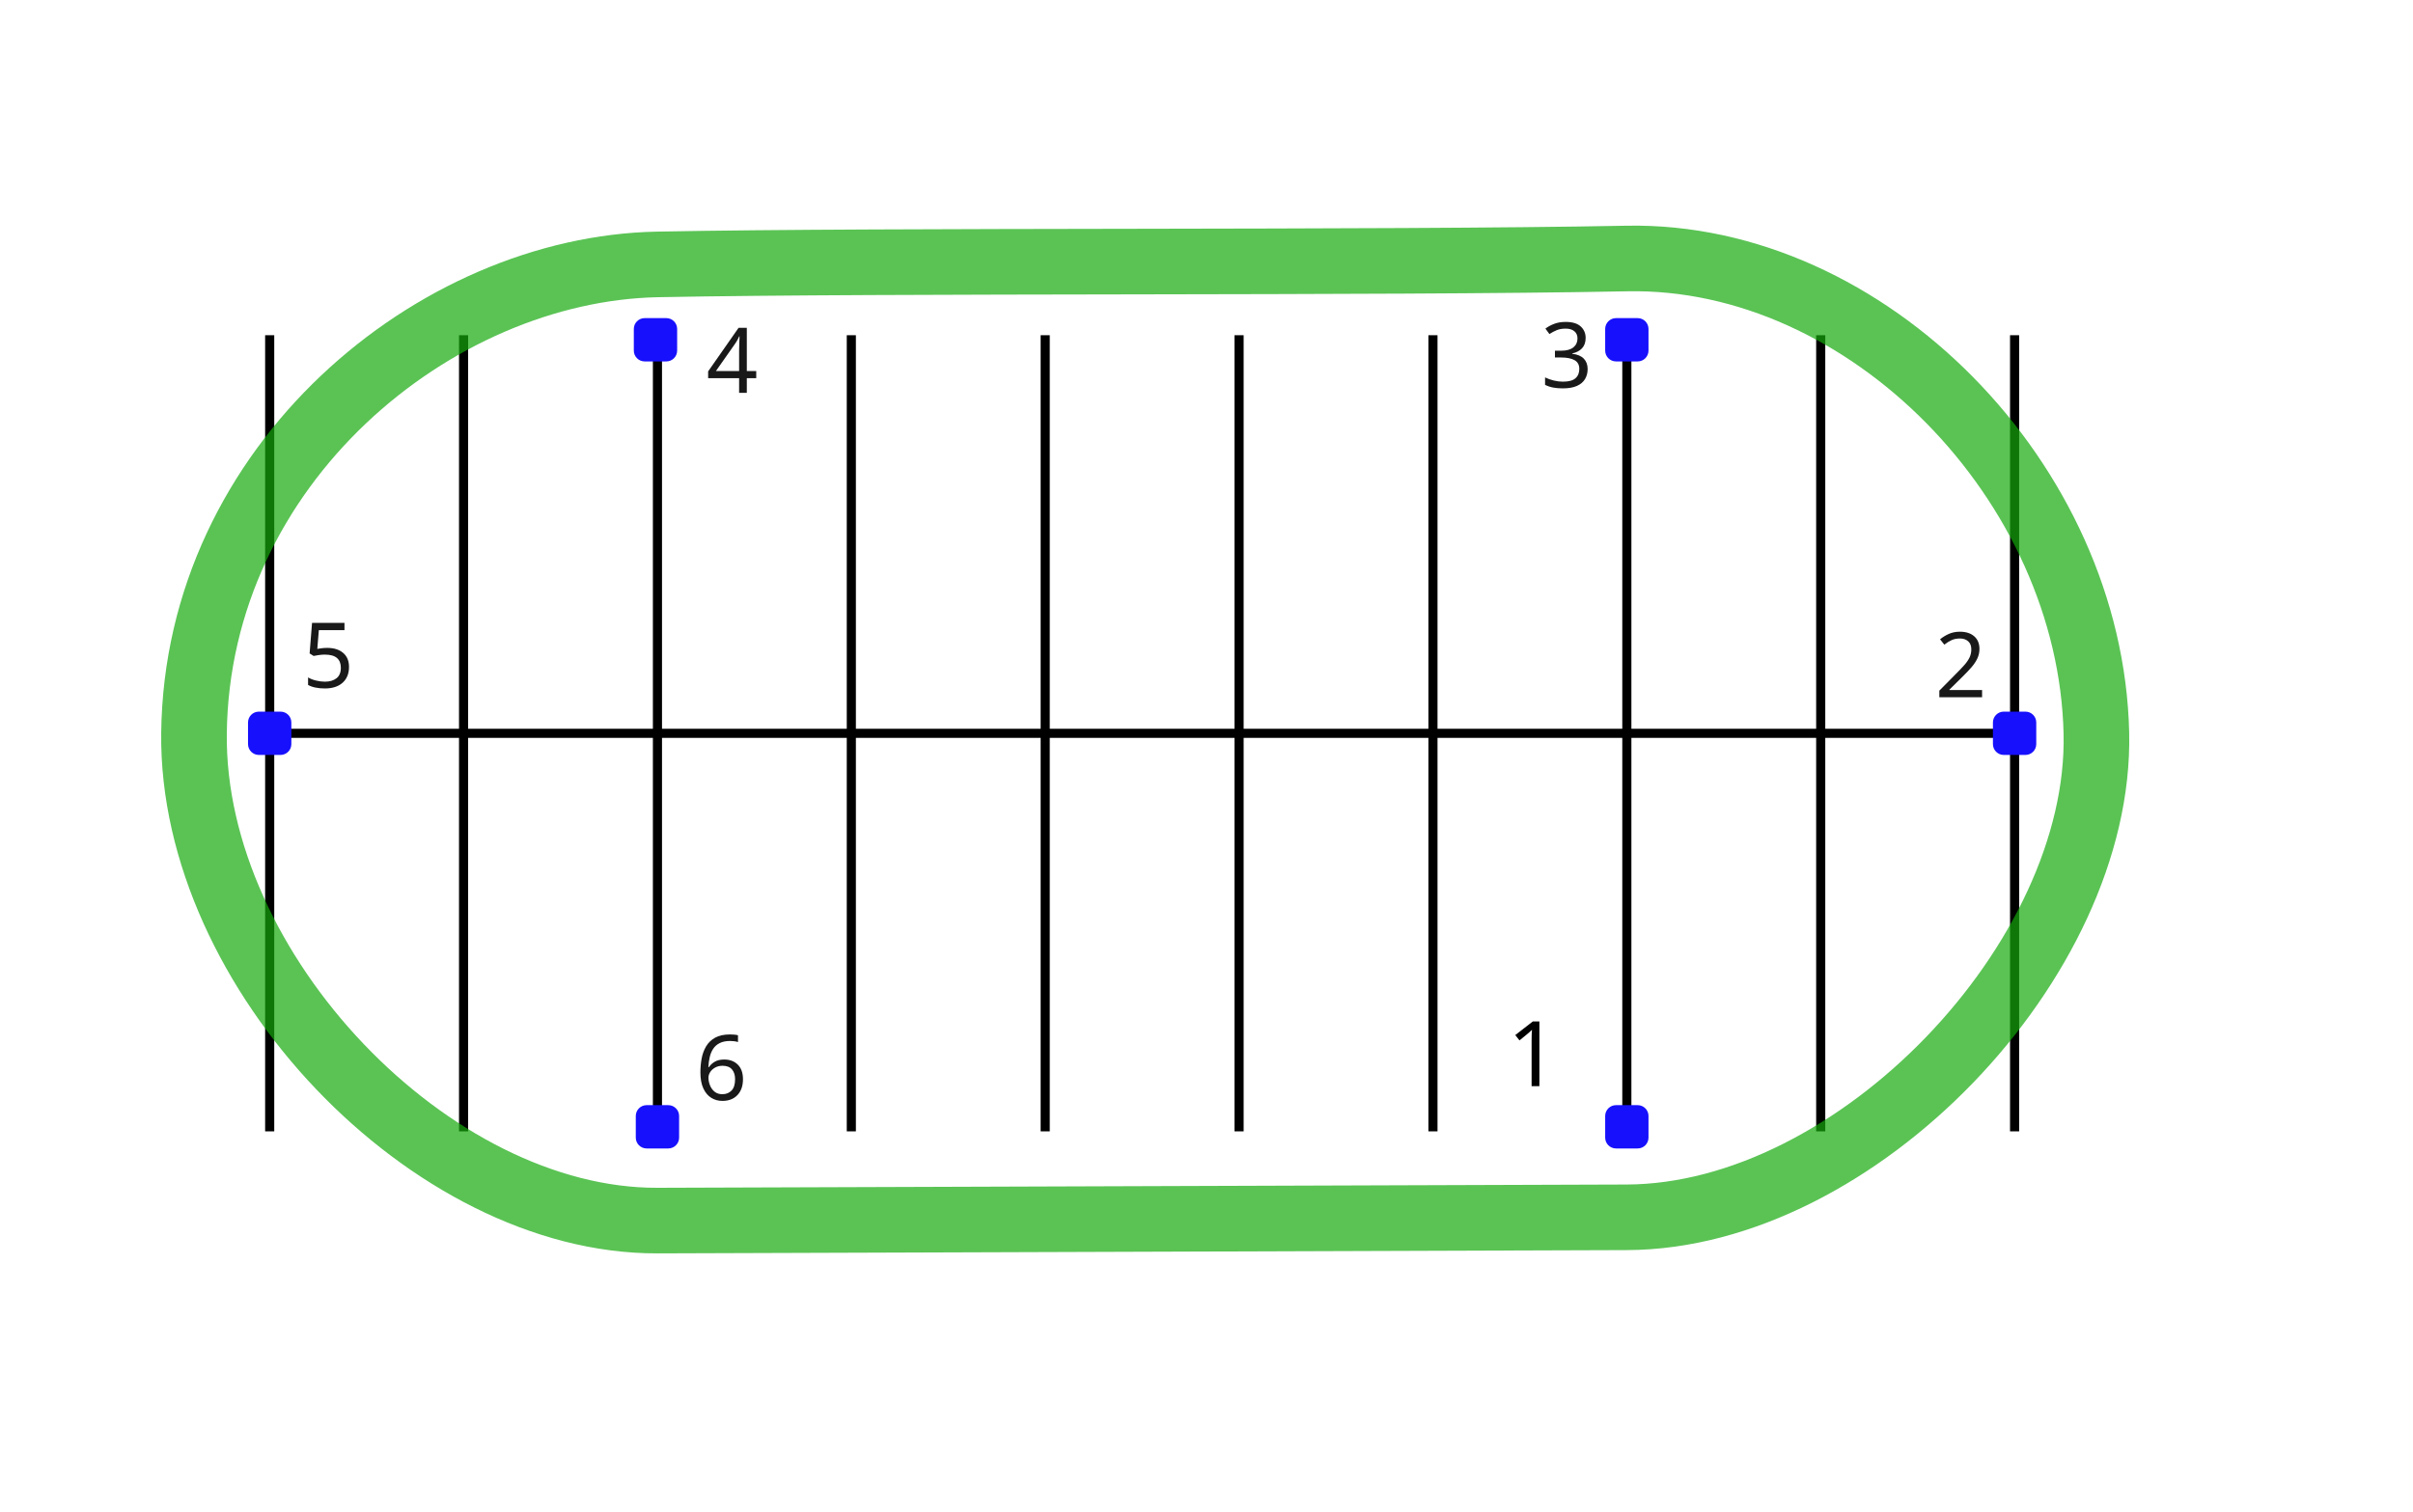
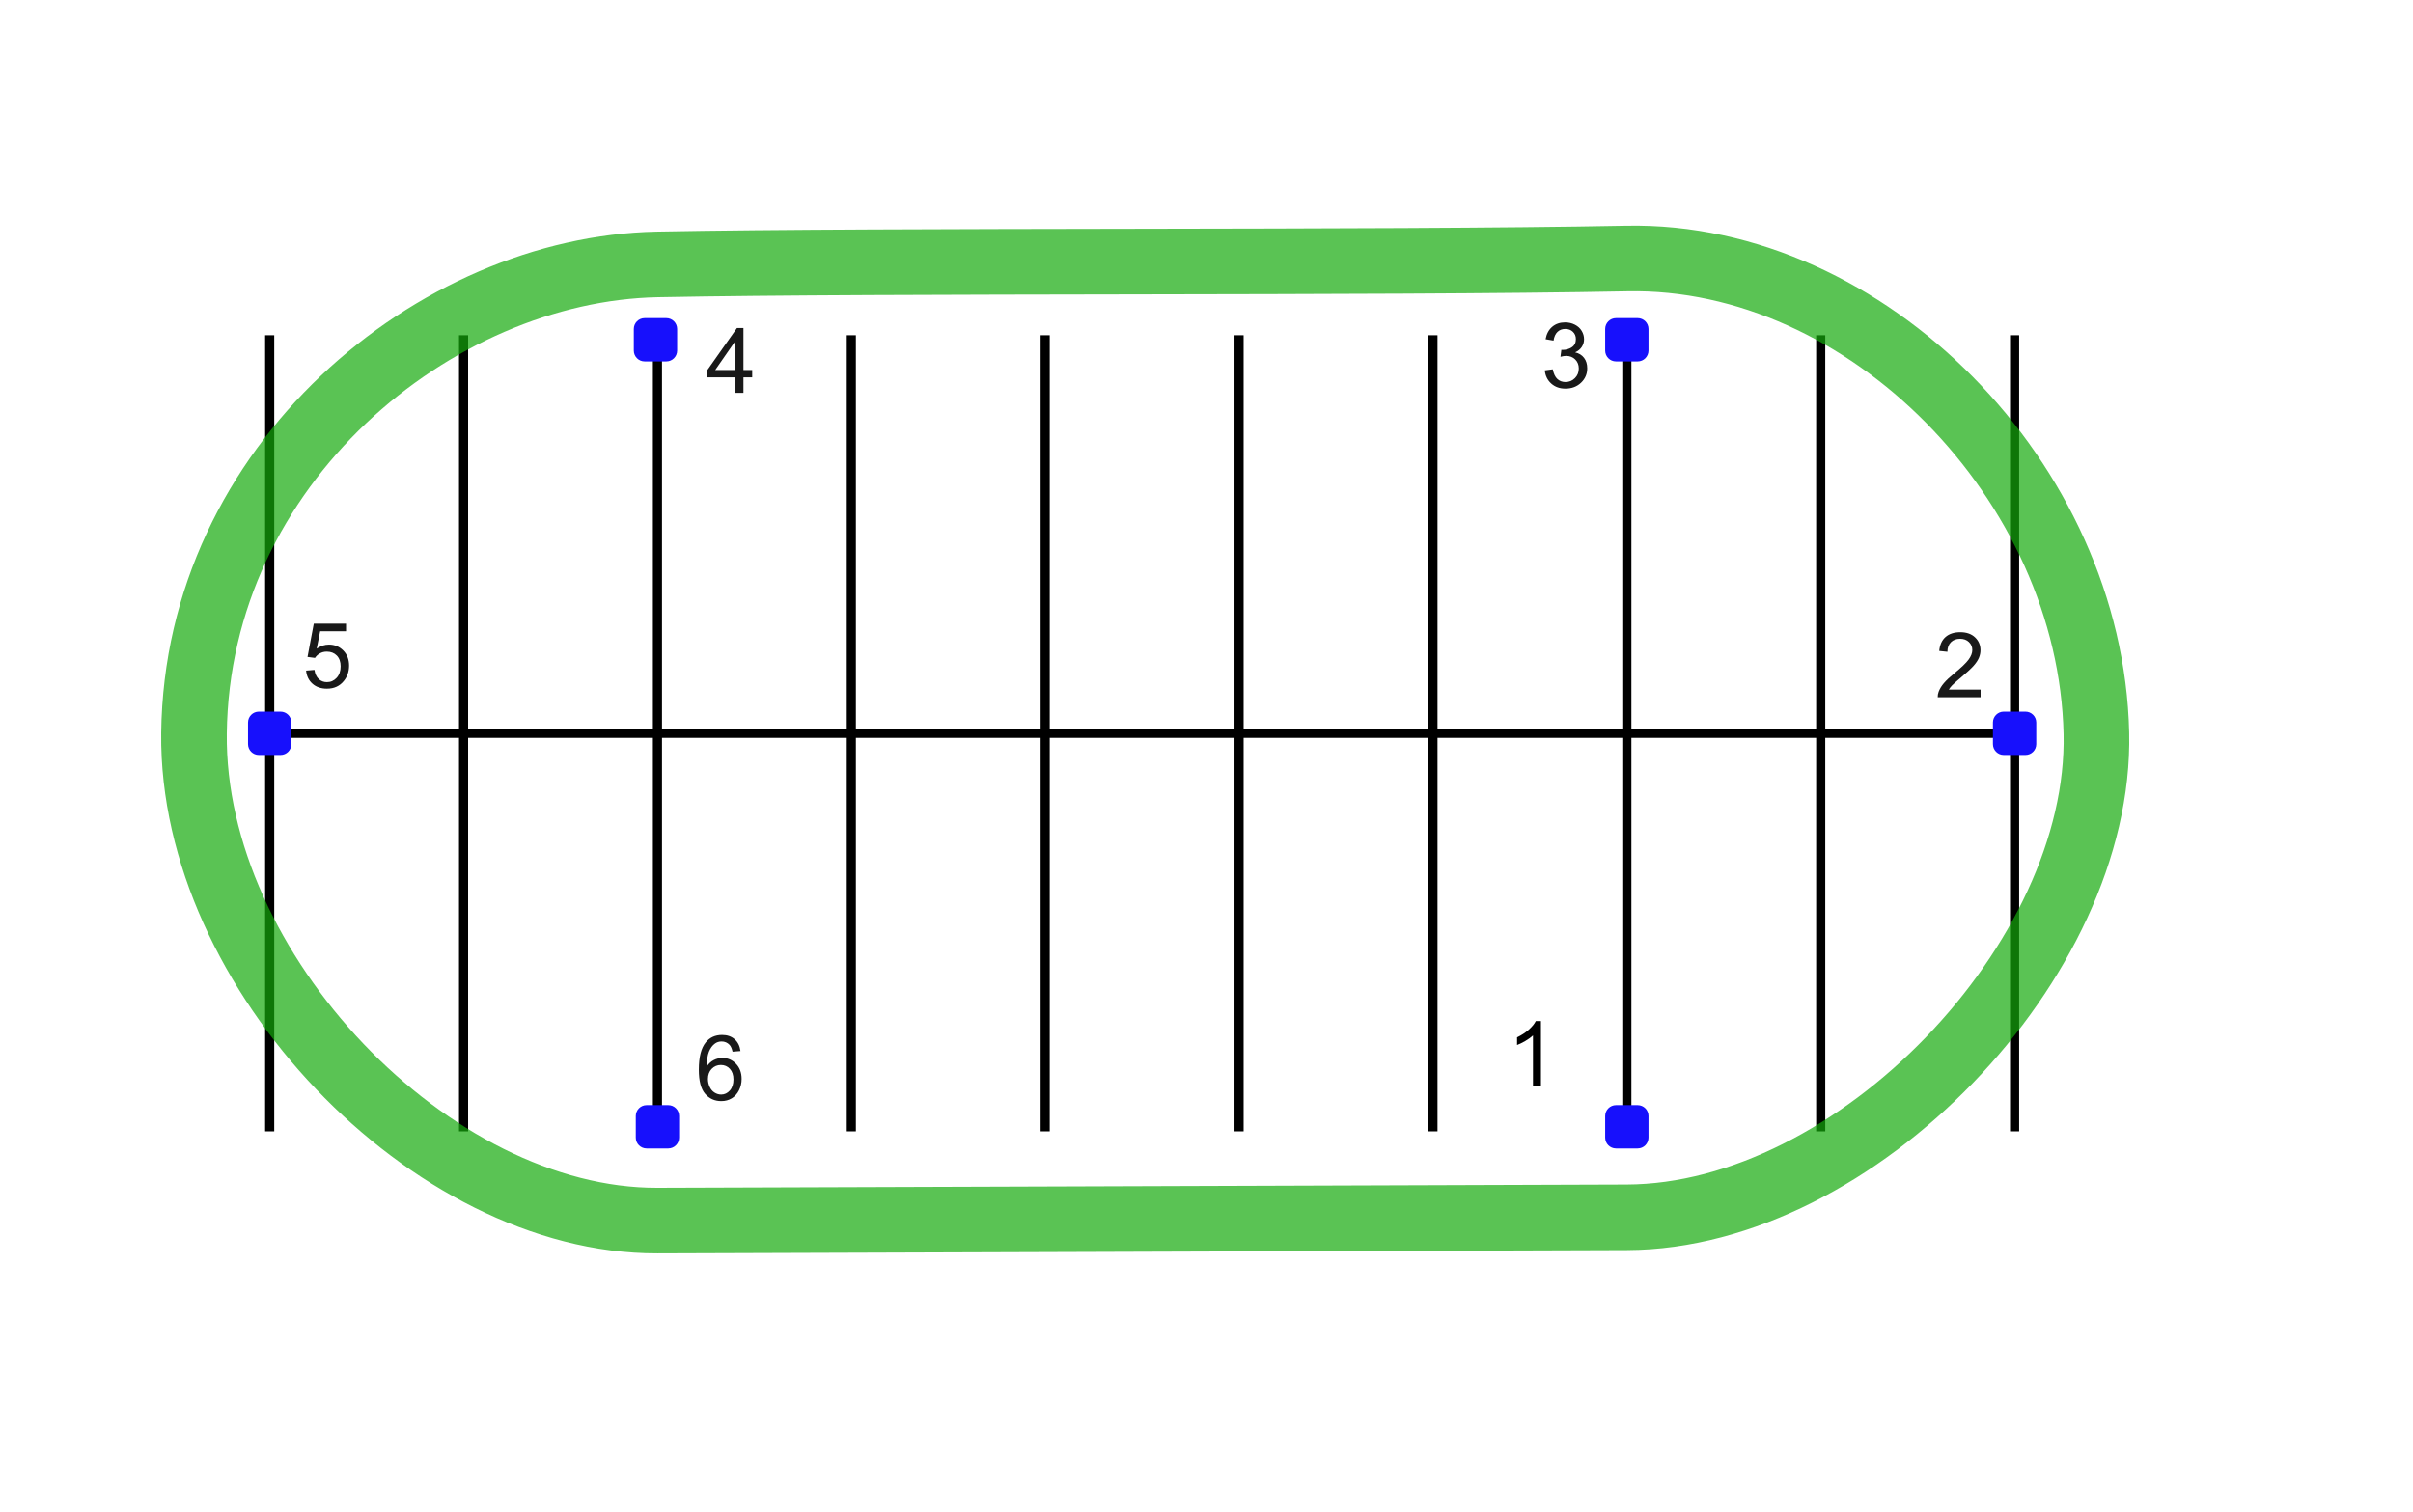
<svg xmlns="http://www.w3.org/2000/svg" width="100%" height="100%" viewBox="0 0 3678 2305" version="1.1" xml:space="preserve" style="fill-rule:evenodd;clip-rule:evenodd;stroke-linejoin:round;stroke-miterlimit:1;">
  <g transform="matrix(1,0,0,1,-19878,-110)">
    <g id="parking-4" transform="matrix(2.87248,0,0,2.25,19878.4,110.149)">
      <g transform="matrix(2.08676,0,0,5.15206,-116.151,-2349.03)">
        <g transform="matrix(0.516355,0,0,0.342776,217.275,407.725)">
          <rect x="676.756" y="269.252" width="4.487" height="305.495" style="fill:black;" />
        </g>
        <g transform="matrix(0.516355,0,0,0.342776,167.974,407.725)">
          <rect x="676.756" y="269.252" width="4.487" height="305.495" style="fill:black;" />
        </g>
        <g transform="matrix(-2.3627e-16,-0.975331,1.46923,-1.56845e-16,-273.988,1214.63)">
          <rect x="678.386" y="270.211" width="1.228" height="303.577" style="fill:black;" />
        </g>
        <g transform="matrix(0.516355,0,0,0.342776,118.674,407.725)">
          <rect x="676.757" y="269.252" width="4.487" height="305.495" style="fill:black;" />
        </g>
        <g transform="matrix(0.516355,0,0,0.342776,69.3729,407.725)">
          <rect x="676.756" y="269.252" width="4.487" height="305.495" style="fill:black;" />
        </g>
        <g transform="matrix(0.516355,0,0,0.342776,20.0721,407.725)">
          <rect x="676.756" y="269.252" width="4.487" height="305.495" style="fill:black;" />
        </g>
        <g transform="matrix(0.516355,0,0,0.342776,-29.2287,407.725)">
          <rect x="676.756" y="269.252" width="4.487" height="305.495" style="fill:black;" />
        </g>
        <g transform="matrix(0.516355,0,0,0.342776,-78.5295,407.725)">
          <rect x="676.756" y="269.252" width="4.487" height="305.495" style="fill:black;" />
        </g>
        <g transform="matrix(0.516355,0,0,0.342776,-127.83,407.725)">
          <rect x="676.757" y="269.252" width="4.487" height="305.495" style="fill:black;" />
        </g>
        <g transform="matrix(0.516355,0,0,0.342776,-177.131,407.725)">
          <rect x="676.756" y="269.252" width="4.487" height="305.495" style="fill:black;" />
        </g>
        <g transform="matrix(0.516355,0,0,0.342776,-226.432,407.725)">
          <rect x="676.756" y="269.252" width="4.487" height="305.495" style="fill:black;" />
        </g>
      </g>
      <g transform="matrix(0.126249,-3.77701e-17,-6.84244e-16,0.161177,15.9552,-71.1325)">
-         <path d="M1097.11,3478.42C1097.11,3453.29 1076.71,3432.89 1051.58,3432.89L960.528,3432.89C935.4,3432.89 915,3453.29 915,3478.42L915,3569.47C915,3594.6 935.4,3615 960.528,3615L1051.58,3615C1076.71,3615 1097.11,3594.6 1097.11,3569.47L1097.11,3478.42Z" style="fill:rgb(23,16,252);" />
+         <path d="M1097.11,3478.42c0,-25.127 -20.4,-45.527 -45.527,-45.527l-91.055,0c-25.128,0 -45.528,20.4 -45.528,45.527l0,91.055c0,25.128 20.4,45.528 45.528,45.528l91.055,0c25.127,0 45.527,-20.4 45.527,-45.528l0,-91.055Z" style="fill:rgb(23,16,252);" />
      </g>
      <g transform="matrix(0.126249,-3.77701e-17,-6.84244e-16,0.161177,220.669,-337.799)">
-         <path d="M1097.11,3478.42C1097.11,3453.29 1076.71,3432.89 1051.58,3432.89L960.528,3432.89C935.4,3432.89 915,3453.29 915,3478.42L915,3569.47C915,3594.6 935.4,3615 960.528,3615L1051.58,3615C1076.71,3615 1097.11,3594.6 1097.11,3569.47L1097.11,3478.42Z" style="fill:rgb(23,16,252);" />
+         <path d="M1097.11,3478.42c0,-25.127 -20.4,-45.527 -45.527,-45.527l-91.055,0c-25.128,0 -45.528,20.4 -45.528,45.527l0,91.055c0,25.128 20.4,45.528 45.528,45.528l91.055,0c25.127,0 45.527,-20.4 45.527,-45.528l0,-91.055Z" style="fill:rgb(23,16,252);" />
      </g>
      <g transform="matrix(0.126249,-3.77701e-17,-6.84244e-16,0.161177,221.713,195.534)">
-         <path d="M1097.11,3478.42C1097.11,3453.29 1076.71,3432.89 1051.58,3432.89L960.528,3432.89C935.4,3432.89 915,3453.29 915,3478.42L915,3569.47C915,3594.6 935.4,3615 960.528,3615L1051.58,3615C1076.71,3615 1097.11,3594.6 1097.11,3569.47L1097.11,3478.42Z" style="fill:rgb(23,16,252);" />
+         <path d="M1097.11,3478.42c0,-25.127 -20.4,-45.527 -45.527,-45.527l-91.055,0c-25.128,0 -45.528,20.4 -45.528,45.527l0,91.055c0,25.128 20.4,45.528 45.528,45.528l91.055,0c25.127,0 45.527,-20.4 45.527,-45.528l0,-91.055Z" style="fill:rgb(23,16,252);" />
      </g>
      <g transform="matrix(0.126249,-3.77701e-17,-6.84244e-16,0.161177,941.866,-71.1325)">
-         <path d="M1097.11,3478.42C1097.11,3453.29 1076.71,3432.89 1051.58,3432.89L960.528,3432.89C935.4,3432.89 915,3453.29 915,3478.42L915,3569.47C915,3594.6 935.4,3615 960.528,3615L1051.58,3615C1076.71,3615 1097.11,3594.6 1097.11,3569.47L1097.11,3478.42Z" style="fill:rgb(23,16,252);" />
+         <path d="M1097.11,3478.42c0,-25.127 -20.4,-45.527 -45.527,-45.527l-91.055,0c-25.128,0 -45.528,20.4 -45.528,45.527l0,91.055c0,25.128 20.4,45.528 45.528,45.528l91.055,0c25.127,0 45.527,-20.4 45.527,-45.528l0,-91.055Z" style="fill:rgb(23,16,252);" />
      </g>
      <g transform="matrix(0.126249,-3.77701e-17,-6.84244e-16,0.161177,736.108,195.534)">
-         <path d="M1097.11,3478.42C1097.11,3453.29 1076.71,3432.89 1051.58,3432.89L960.528,3432.89C935.4,3432.89 915,3453.29 915,3478.42L915,3569.47C915,3594.6 935.4,3615 960.528,3615L1051.58,3615C1076.71,3615 1097.11,3594.6 1097.11,3569.47L1097.11,3478.42Z" style="fill:rgb(23,16,252);" />
+         <path d="M1097.11,3478.42c0,-25.127 -20.4,-45.527 -45.527,-45.527l-91.055,0c-25.128,0 -45.528,20.4 -45.528,45.527l0,91.055c0,25.128 20.4,45.528 45.528,45.528l91.055,0c25.127,0 45.527,-20.4 45.527,-45.528l0,-91.055Z" style="fill:rgb(23,16,252);" />
      </g>
      <g transform="matrix(0.126249,-3.77701e-17,-6.84244e-16,0.161177,736.108,-337.799)">
-         <path d="M1097.11,3478.42C1097.11,3453.29 1076.71,3432.89 1051.58,3432.89L960.528,3432.89C935.4,3432.89 915,3453.29 915,3478.42L915,3569.47C915,3594.6 935.4,3615 960.528,3615L1051.58,3615C1076.71,3615 1097.11,3594.6 1097.11,3569.47L1097.11,3478.42Z" style="fill:rgb(23,16,252);" />
+         <path d="M1097.11,3478.42c0,-25.127 -20.4,-45.527 -45.527,-45.527l-91.055,0c-25.128,0 -45.528,20.4 -45.528,45.527l0,91.055c0,25.128 20.4,45.528 45.528,45.528l91.055,0c25.127,0 45.527,-20.4 45.527,-45.528l0,-91.055Z" style="fill:rgb(23,16,252);" />
      </g>
      <g transform="matrix(0.348131,0,0,0.444444,-1358.06,-1.01055e-13)">
-         <path d="M6380.3,1855.9C6729.94,1854.69 7103.69,1463.41 7096,1117.9C7087.48,735.134 6746.42,386.814 6380.3,394C6004.93,401.367 5254.04,396.105 4902.71,403C4563.76,409.652 4201,707.427 4196.31,1117.9C4192.18,1480.23 4557.05,1862.08 4902.71,1860.9C5280.05,1859.63 5992.09,1857.26 6380.3,1855.9Z" style="fill:none;stroke-width:100px;stroke:rgb(20,169,12);stroke-opacity:0.702;" />
+         <path d="M6380.3,1855.9c349.642,-1.216 723.392,-392.492 715.699,-738c-8.522,-382.771 -349.576,-731.091 -715.699,-723.905c-375.372,7.367 -1126.26,2.105 -1477.59,9c-338.952,6.652 -701.714,304.427 -706.399,714.905c-4.136,362.323 360.737,744.17 706.399,743c377.336,-1.277 1089.38,-3.65 1477.59,-5Z" style="fill:none;stroke-width:100px;stroke:rgb(20,169,12);stroke-opacity:0.702;" />
      </g>
      <g transform="matrix(0.348131,0,0,0.444444,-5804.39,0)">
-         <text x="18970px" y="1655.89px" style="font-family:'ArialMT';font-size:138.061px;fill:black;">1</text>
+         <path d="M19021.4,1655.89l-12.135,0l0,-77.322c-2.921,2.786 -6.752,5.573 -11.493,8.359c-4.742,2.787 -9,4.876 -12.775,6.269l0,-11.729c6.786,-3.191 12.718,-7.056 17.797,-11.595c5.078,-4.539 8.674,-8.944 10.786,-13.213l7.82,0l0,99.231Z" style="fill:black;fill-rule:nonzero;" />
      </g>
      <g transform="matrix(0.348131,0,0,0.444444,-5577.41,-263.516)">
-         <text x="18970px" y="1655.89px" style="font-family:'ArialMT';font-size:138.061px;fill:black;fill-opacity:0.9;">2</text>
+         <path d="M19039.5,1644.23l0,11.662l-65.322,0c-0.09,-2.921 0.382,-5.73 1.415,-8.426c1.663,-4.45 4.326,-8.832 7.989,-13.146c3.662,-4.314 8.954,-9.303 15.875,-14.965c10.741,-8.809 17.999,-15.786 21.774,-20.932c3.776,-5.146 5.663,-10.011 5.663,-14.595c0,-4.809 -1.719,-8.865 -5.157,-12.168c-3.438,-3.303 -7.921,-4.955 -13.449,-4.955c-5.842,0 -10.516,1.753 -14.022,5.259c-3.505,3.505 -5.28,8.359 -5.325,14.561l-12.471,-1.281c0.853,-9.303 4.067,-16.393 9.64,-21.269c5.572,-4.876 13.055,-7.314 22.448,-7.314c9.483,0 16.988,2.629 22.516,7.887c5.528,5.258 8.291,11.775 8.291,19.55c0,3.955 -0.809,7.842 -2.426,11.662c-1.618,3.82 -4.304,7.842 -8.056,12.067c-3.753,4.225 -9.988,10.022 -18.707,17.392c-7.281,6.112 -11.955,10.258 -14.022,12.438c-2.067,2.18 -3.775,4.371 -5.123,6.573l48.469,0Z" style="fill:black;fill-opacity:0.9;fill-rule:nonzero;" />
      </g>
      <g transform="matrix(0.348131,0,0,0.444444,-5786.48,-473.45)">
-         <text x="18970px" y="1655.89px" style="font-family:'ArialMT';font-size:138.061px;fill:black;fill-opacity:0.9;">3</text>
+         <path d="M18975.8,1629.81l12.135,-1.617c1.393,6.876 3.764,11.83 7.112,14.864c3.348,3.034 7.426,4.55 12.235,4.55c5.708,0 10.528,-1.977 14.46,-5.932c3.932,-3.955 5.899,-8.853 5.899,-14.696c0,-5.573 -1.82,-10.168 -5.461,-13.786c-3.64,-3.618 -8.269,-5.426 -13.887,-5.426c-2.292,0 -5.146,0.449 -8.561,1.348l1.348,-10.651c0.809,0.09 1.461,0.134 1.955,0.134c5.168,0 9.82,-1.348 13.954,-4.044c4.135,-2.697 6.202,-6.854 6.202,-12.472c0,-4.449 -1.505,-8.134 -4.516,-11.055c-3.011,-2.921 -6.899,-4.382 -11.663,-4.382c-4.718,0 -8.651,1.483 -11.797,4.449c-3.146,2.966 -5.168,7.416 -6.067,13.348l-12.134,-2.157c1.483,-8.135 4.854,-14.438 10.112,-18.91c5.258,-4.471 11.797,-6.707 19.617,-6.707c5.393,0 10.359,1.157 14.898,3.472c4.539,2.314 8.011,5.471 10.415,9.471c2.405,4 3.607,8.247 3.607,12.741c0,4.27 -1.146,8.157 -3.438,11.662c-2.292,3.506 -5.685,6.292 -10.18,8.36c5.843,1.348 10.382,4.145 13.618,8.392c3.236,4.247 4.853,9.562 4.853,15.943c0,8.629 -3.145,15.944 -9.437,21.943c-6.292,6 -14.247,9 -23.864,9c-8.674,0 -15.876,-2.584 -21.606,-7.753c-5.73,-5.168 -9,-11.864 -9.809,-20.089Z" style="fill:black;fill-opacity:0.9;fill-rule:nonzero;" />
      </g>
      <g transform="matrix(0.348131,0,0,0.444444,-6229.43,-469.805)">
-         <text x="18970px" y="1655.89px" style="font-family:'ArialMT';font-size:138.061px;fill:black;fill-opacity:0.9;">4</text>
+         <path d="M19014.6,1655.89l0,-23.662l-42.874,0l0,-11.123l45.099,-64.042l9.909,0l0,64.042l13.348,0l0,11.123l-13.348,0l0,23.662l-12.134,0ZM19014.6,1621.11l0,-44.559l-30.942,44.559l30.942,0Z" style="fill:black;fill-opacity:0.9;fill-rule:nonzero;" />
      </g>
      <g transform="matrix(0.348131,0,0,0.444444,-6443.74,-270.093)">
-         <text x="18970px" y="1655.89px" style="font-family:'ArialMT';font-size:138.061px;fill:black;fill-opacity:0.9;">5</text>
+         <path d="M18975.7,1630.01l12.741,-1.079c0.944,6.202 3.135,10.865 6.573,13.988c3.438,3.124 7.584,4.685 12.437,4.685c5.843,0 10.786,-2.202 14.831,-6.606c4.045,-4.404 6.067,-10.247 6.067,-17.527c0,-6.921 -1.944,-12.382 -5.831,-16.382c-3.887,-3.999 -8.977,-5.999 -15.269,-5.999c-3.91,0 -7.438,0.887 -10.584,2.663c-3.146,1.775 -5.617,4.078 -7.415,6.909l-11.393,-1.483l9.573,-50.761l49.144,0l0,11.595l-39.437,0l-5.325,26.56c5.932,-4.135 12.156,-6.202 18.673,-6.202c8.629,0 15.909,2.989 21.842,8.966c5.932,5.977 8.898,13.662 8.898,23.055c0,8.943 -2.607,16.673 -7.82,23.19c-6.337,8 -14.988,11.999 -25.954,11.999c-8.988,0 -16.325,-2.516 -22.01,-7.55c-5.685,-5.033 -8.932,-11.707 -9.741,-20.021Z" style="fill:black;fill-opacity:0.9;fill-rule:nonzero;" />
      </g>
      <g transform="matrix(0.348131,0,0,0.444444,-6235.17,9.40006)">
-         <text x="18970px" y="1655.89px" style="font-family:'ArialMT';font-size:138.061px;fill:black;fill-opacity:0.9;">6</text>
+         <path d="M19038.7,1581.27l-12.067,0.944c-1.078,-4.764 -2.606,-8.224 -4.584,-10.381c-3.28,-3.461 -7.325,-5.191 -12.134,-5.191c-3.865,0 -7.258,1.079 -10.179,3.236c-3.82,2.786 -6.831,6.853 -9.033,12.201c-2.203,5.348 -3.349,12.966 -3.438,22.853c2.921,-4.449 6.494,-7.752 10.718,-9.909c4.225,-2.158 8.651,-3.236 13.28,-3.236c8.09,0 14.977,2.977 20.662,8.932c5.685,5.955 8.528,13.651 8.528,23.089c0,6.202 -1.337,11.965 -4.011,17.291c-2.674,5.326 -6.348,9.404 -11.022,12.235c-4.674,2.832 -9.977,4.247 -15.909,4.247c-10.112,0 -18.359,-3.719 -24.741,-11.156c-6.381,-7.438 -9.572,-19.696 -9.572,-36.774c0,-19.1 3.528,-32.987 10.584,-41.661c6.157,-7.55 14.448,-11.325 24.875,-11.325c7.775,0 14.145,2.18 19.111,6.539c4.966,4.359 7.944,10.381 8.932,18.066ZM18989.1,1623.87c0,4.18 0.888,8.18 2.663,12c1.775,3.82 4.258,6.73 7.449,8.73c3.191,1.999 6.539,2.999 10.044,2.999c5.124,0 9.528,-2.067 13.213,-6.202c3.686,-4.134 5.528,-9.752 5.528,-16.853c0,-6.831 -1.82,-12.213 -5.46,-16.145c-3.641,-3.932 -8.225,-5.899 -13.752,-5.899c-5.483,0 -10.135,1.967 -13.955,5.899c-3.82,3.932 -5.73,9.089 -5.73,15.471Z" style="fill:black;fill-opacity:0.9;fill-rule:nonzero;" />
      </g>
    </g>
  </g>
</svg>
